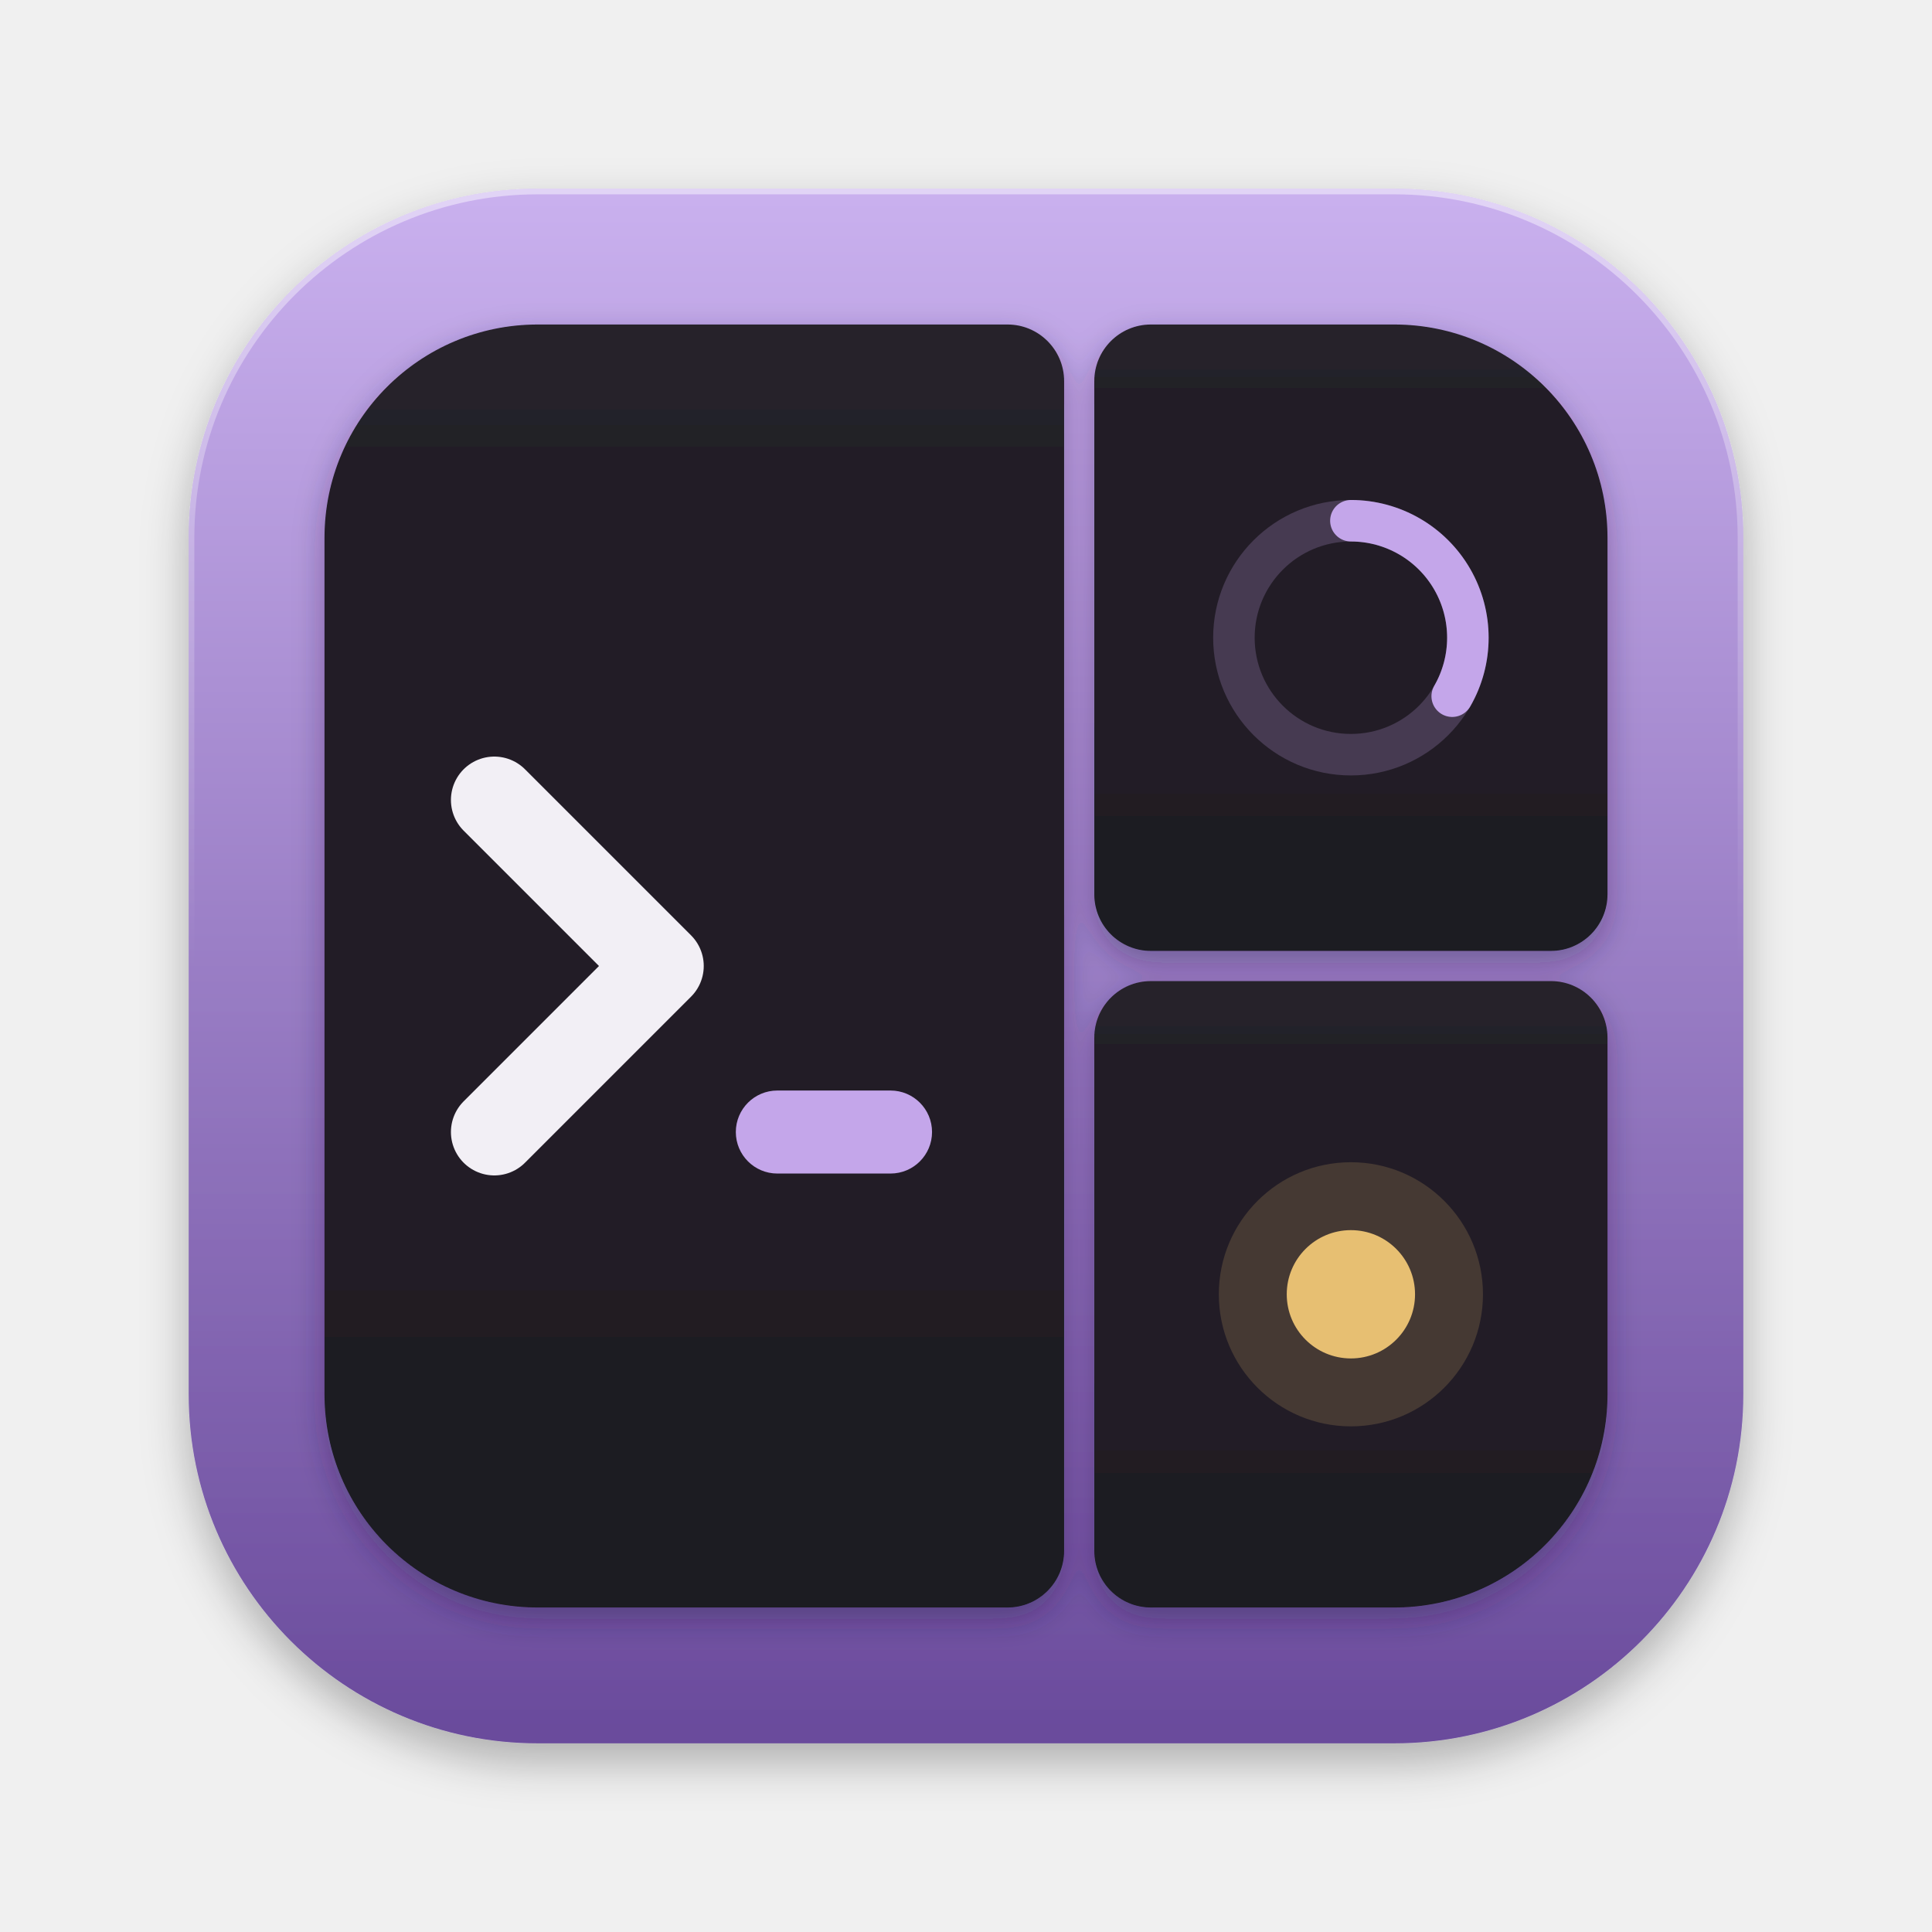
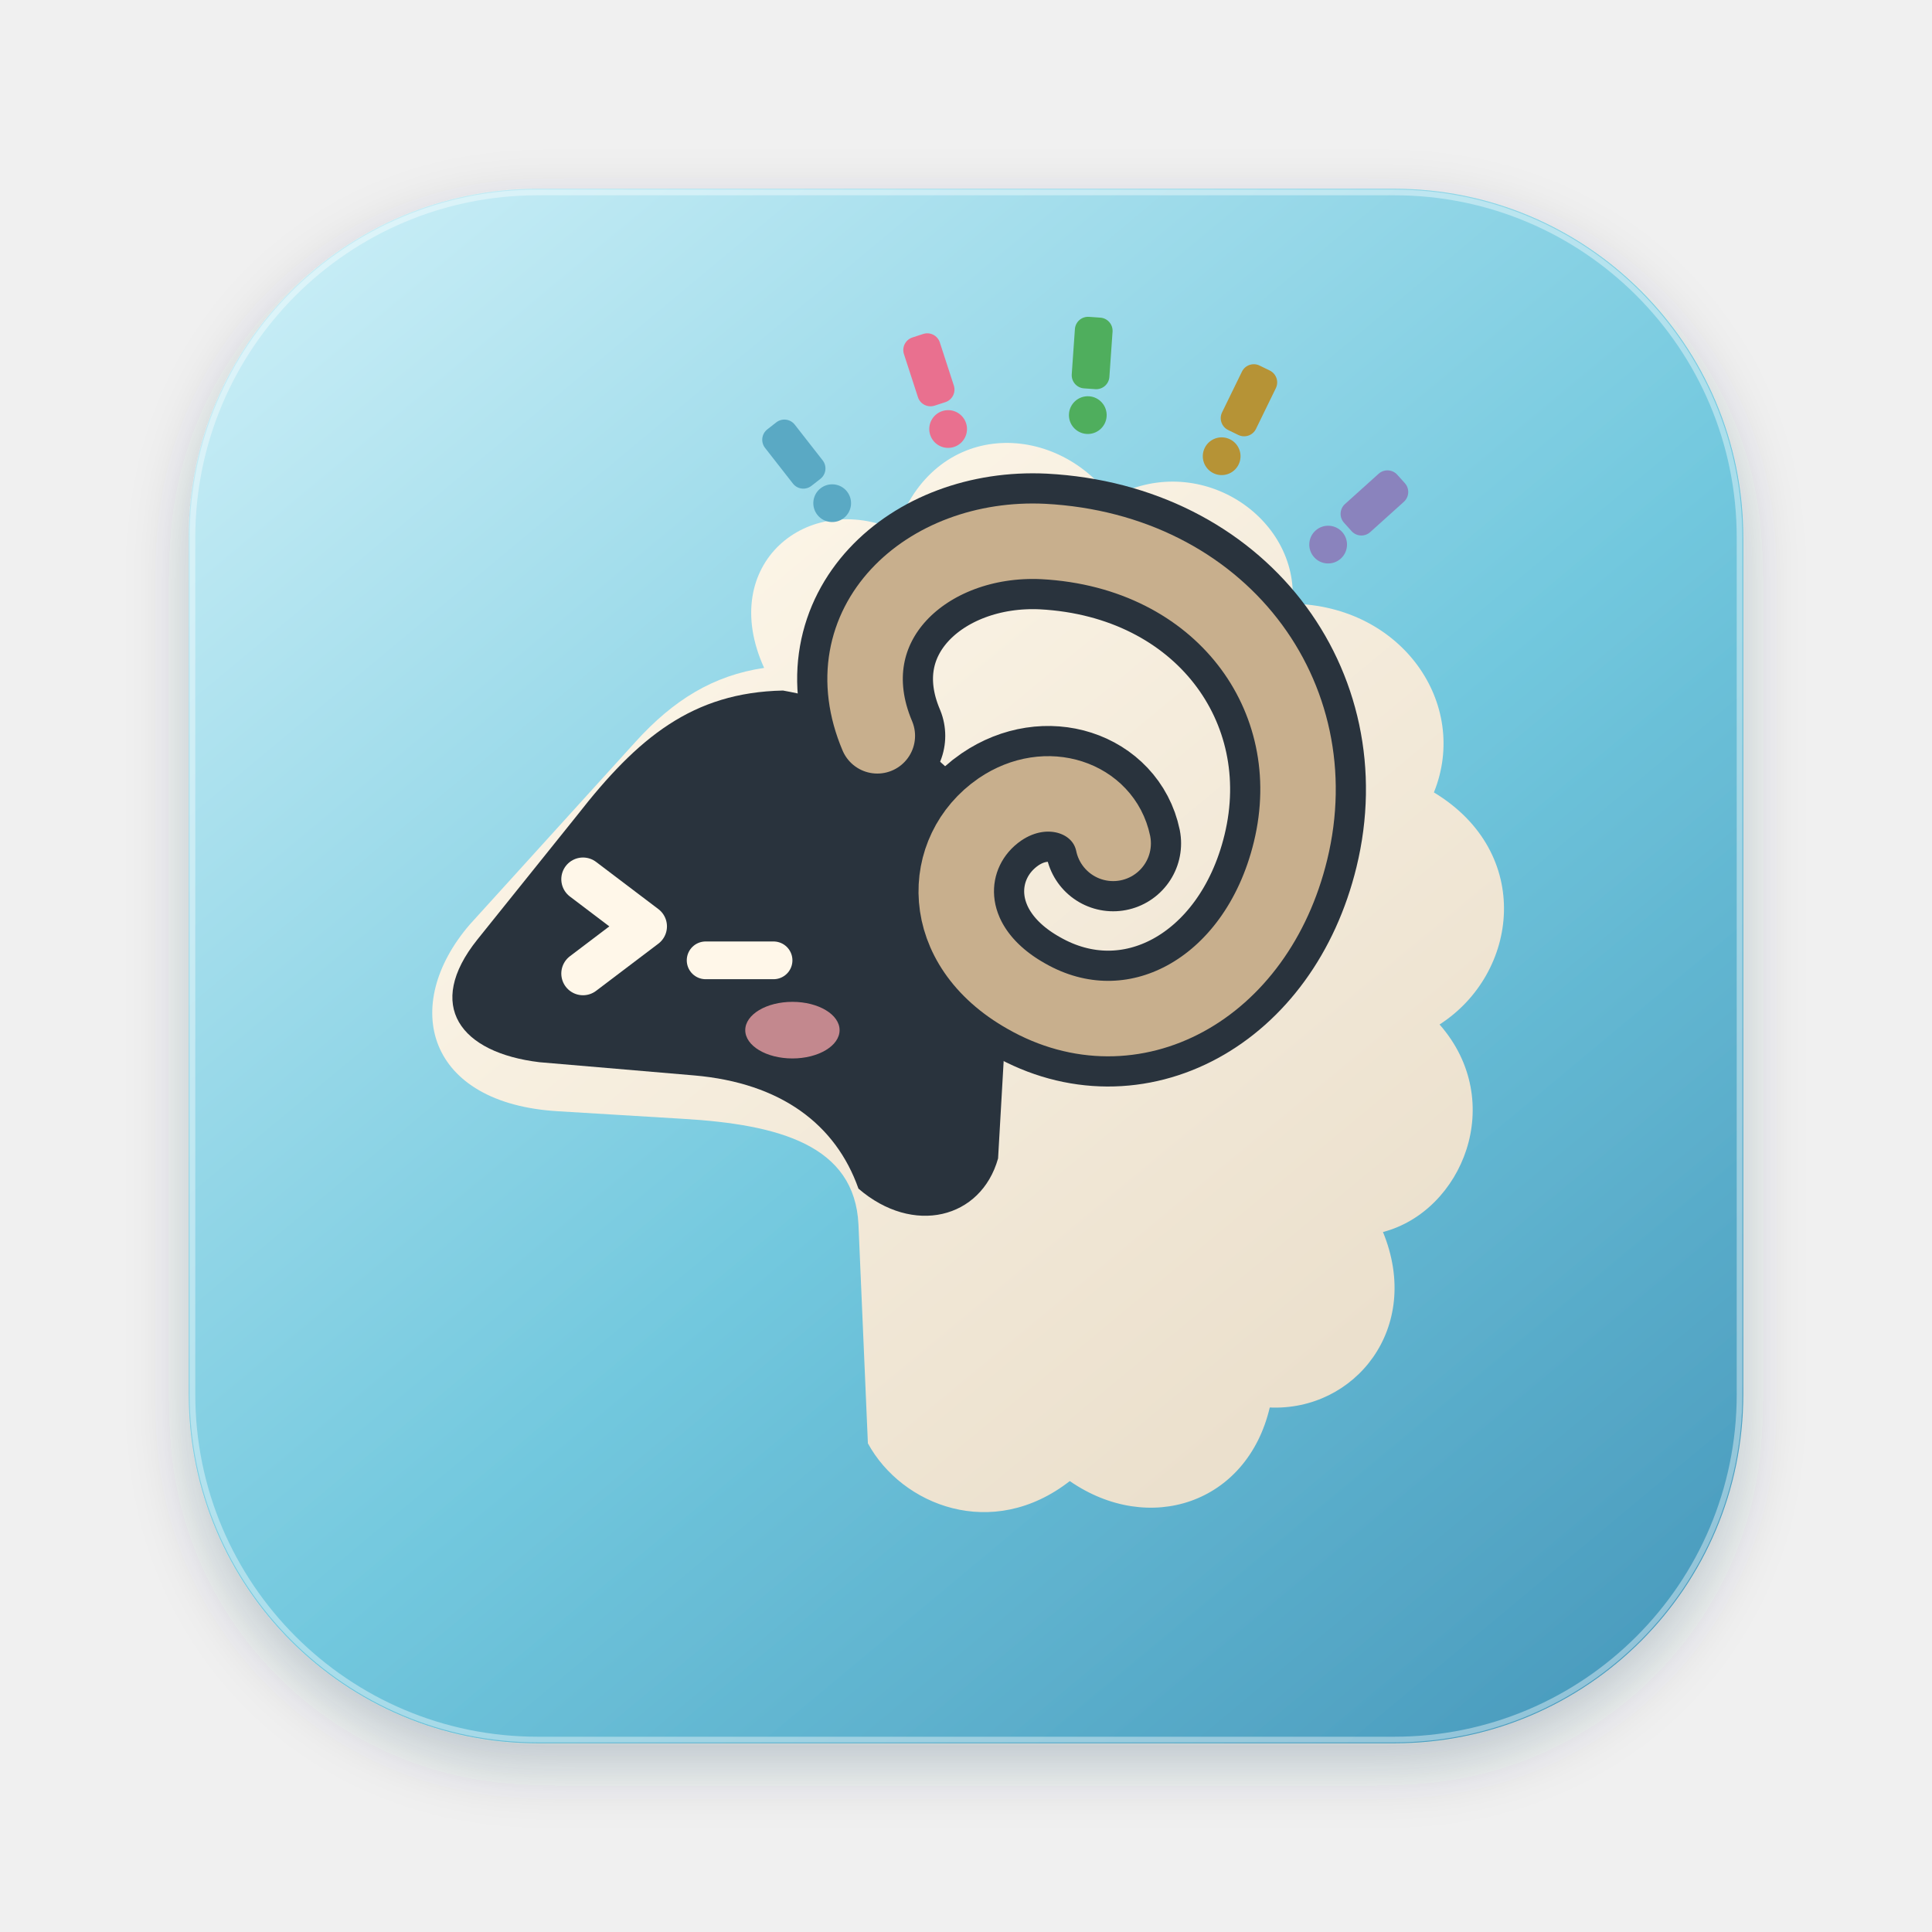
<svg xmlns="http://www.w3.org/2000/svg" width="1024" height="1024" viewBox="0 0 1024 1024">
  <defs>
-     <linearGradient id="body" x1="0" y1="0" x2="0" y2="1">
-       <stop offset="0" stop-color="#C9B0EE" />
-       <stop offset="1" stop-color="#6A4B9C" />
+     <linearGradient id="tile" x1="150" y1="100" x2="850" y2="940" gradientUnits="userSpaceOnUse">
+       <stop stop-color="#CCEFF7" />
+       <stop offset=".55" stop-color="#72C8DE" />
+       <stop offset="1" stop-color="#4899BC" />
    </linearGradient>
-     <linearGradient id="pane" x1="0" y1="0" x2="0" y2="1">
-       <stop offset="0" stop-color="#252029" />
-       <stop offset="1" stop-color="#1E1B23" />
+     <linearGradient id="wool" x1="270" y1="240" x2="750" y2="820" gradientUnits="userSpaceOnUse">
+       <stop stop-color="#FFF9EC" />
+       <stop offset="1" stop-color="#E8DCC8" />
    </linearGradient>
-     <linearGradient id="sheen" x1="0" y1="0" x2="0" y2="1">
-       <stop offset="0" stop-color="#FFFFFF" stop-opacity=".45" />
-       <stop offset=".5" stop-color="#FFFFFF" stop-opacity="0" />
-     </linearGradient>
-     <filter id="shadow" x="-10%" y="-10%" width="120%" height="125%">
-       <feDropShadow dx="0" dy="10" stdDeviation="12" flood-color="#000" flood-opacity=".28" />
+     <filter id="shadow" x="-20%" y="-20%" width="140%" height="145%">
+       <feDropShadow dx="0" dy="12" stdDeviation="16" flood-color="#19394B" flood-opacity=".22" />
    </filter>
-     <filter id="lift" x="-10%" y="-10%" width="120%" height="125%">
-       <feDropShadow dx="0" dy="6" stdDeviation="8" flood-color="#2A1A45" flood-opacity=".35" />
-     </filter>
-     <clipPath id="panel">
-       <rect x="172" y="172" width="680" height="680" rx="113" />
-     </clipPath>
  </defs>
-   <rect x="100" y="100" width="824" height="824" rx="185" fill="url(#body)" filter="url(#shadow)" />
-   <rect x="101.5" y="101.5" width="821" height="821" rx="183.5" fill="none" stroke="url(#sheen)" stroke-width="3" />
-   <g filter="url(#lift)">
-     <g clip-path="url(#panel)" fill="url(#pane)">
-       <rect x="172" y="172" width="392" height="680" rx="30" />
-       <rect x="580" y="172" width="272" height="332" rx="30" />
-       <rect x="580" y="520" width="272" height="332" rx="30" />
-     </g>
+   <rect x="100" y="100" width="824" height="824" rx="185" fill="url(#tile)" filter="url(#shadow)" />
+   <rect x="102" y="102" width="820" height="820" rx="183" fill="none" stroke="#FFFFFF" stroke-opacity=".4" stroke-width="3" />
+   <path d="M405 354 C380 299 428 260 475 281 C495 222 559 223 589 264 C635 238 689 274 685 320 C743 321 779 373 760 420 C813 452 805 516 763 543 C799 584 775 642 733 653 C754 704 718 748 673 746 C661 797 609 814 567 785 C526 817 478 798 460 765 L455 649 C453 607 413 596 362 593 L296 589 C226 585 212 533 249 490 L337 393 C357 371 378 358 405 354Z" fill="url(#wool)" />
+   <path d="M415 366 C367 367 338 391 306 432 L253 498 C225 533 244 558 286 563 L368 570 C414 574 443 596 455 630 C484 655 520 646 529 614 L536 492 C541 432 493 380 415 366Z" fill="#29333D" />
+   <path d="M309 466 L342 491 L309 516" fill="none" stroke="#FFF7E9" stroke-width="23" stroke-linecap="round" stroke-linejoin="round" />
+   <path d="M374 509 H410" fill="none" stroke="#FFF7E9" stroke-width="20" stroke-linecap="round" />
+   <ellipse cx="420" cy="546" rx="25" ry="15" fill="#EA9EA2" opacity=".8" />
+   <path d="M465 390 C440 331 491 284 553 287 C647 292 704 369 684 451 C666 525 600 560 544 528 C496 501 498 451 530 429 C555 412 585 423 590 447" fill="none" stroke="#29333D" stroke-width="72" stroke-linecap="round" />
+   <path d="M465 390 C440 331 491 284 553 287 C647 292 704 369 684 451 C666 525 600 560 544 528 C496 501 498 451 530 429 C555 412 585 423 590 447" fill="none" stroke="#C8AF8D" stroke-width="40" stroke-linecap="round" />
+   <g transform="translate(446 273) rotate(-38)" fill="#5AA9C4">
+     <rect x="-10" y="-60" width="20" height="38" rx="7" />
+     <circle cy="-8" r="10" />
  </g>
-   <polyline points="262,424 350,512 262,600" fill="none" stroke="#F2EFF5" stroke-width="46" stroke-linecap="round" stroke-linejoin="round" />
-   <rect x="390" y="578" width="104" height="44" rx="22" fill="#C4A6EA" />
-   <circle cx="716" cy="338" r="62" fill="none" stroke="#C4A6EA" stroke-opacity=".22" stroke-width="22" />
-   <path d="M716 276 A62 62 0 0 1 769.7 369" fill="none" stroke="#C4A6EA" stroke-width="22" stroke-linecap="round" />
-   <circle cx="716" cy="686" r="70" fill="#E7BF72" fill-opacity=".18" />
-   <circle cx="716" cy="686" r="34" fill="#E7BF72" />
+   <g transform="translate(505 235) rotate(-18)" fill="#E9708F">
+     <rect x="-10" y="-60" width="20" height="38" rx="7" />
+     <circle cy="-8" r="10" />
+   </g>
+   <g transform="translate(576 228) rotate(4)" fill="#4FAE5D">
+     <rect x="-10" y="-60" width="20" height="38" rx="7" />
+     <circle cy="-8" r="10" />
+   </g>
+   <g transform="translate(644 249) rotate(26)" fill="#B69336">
+     <rect x="-10" y="-60" width="20" height="38" rx="7" />
+     <circle cy="-8" r="10" />
+   </g>
+   <g transform="translate(698 294) rotate(48)" fill="#8A83BD">
+     <rect x="-10" y="-60" width="20" height="38" rx="7" />
+     <circle cy="-8" r="10" />
+   </g>
</svg>
